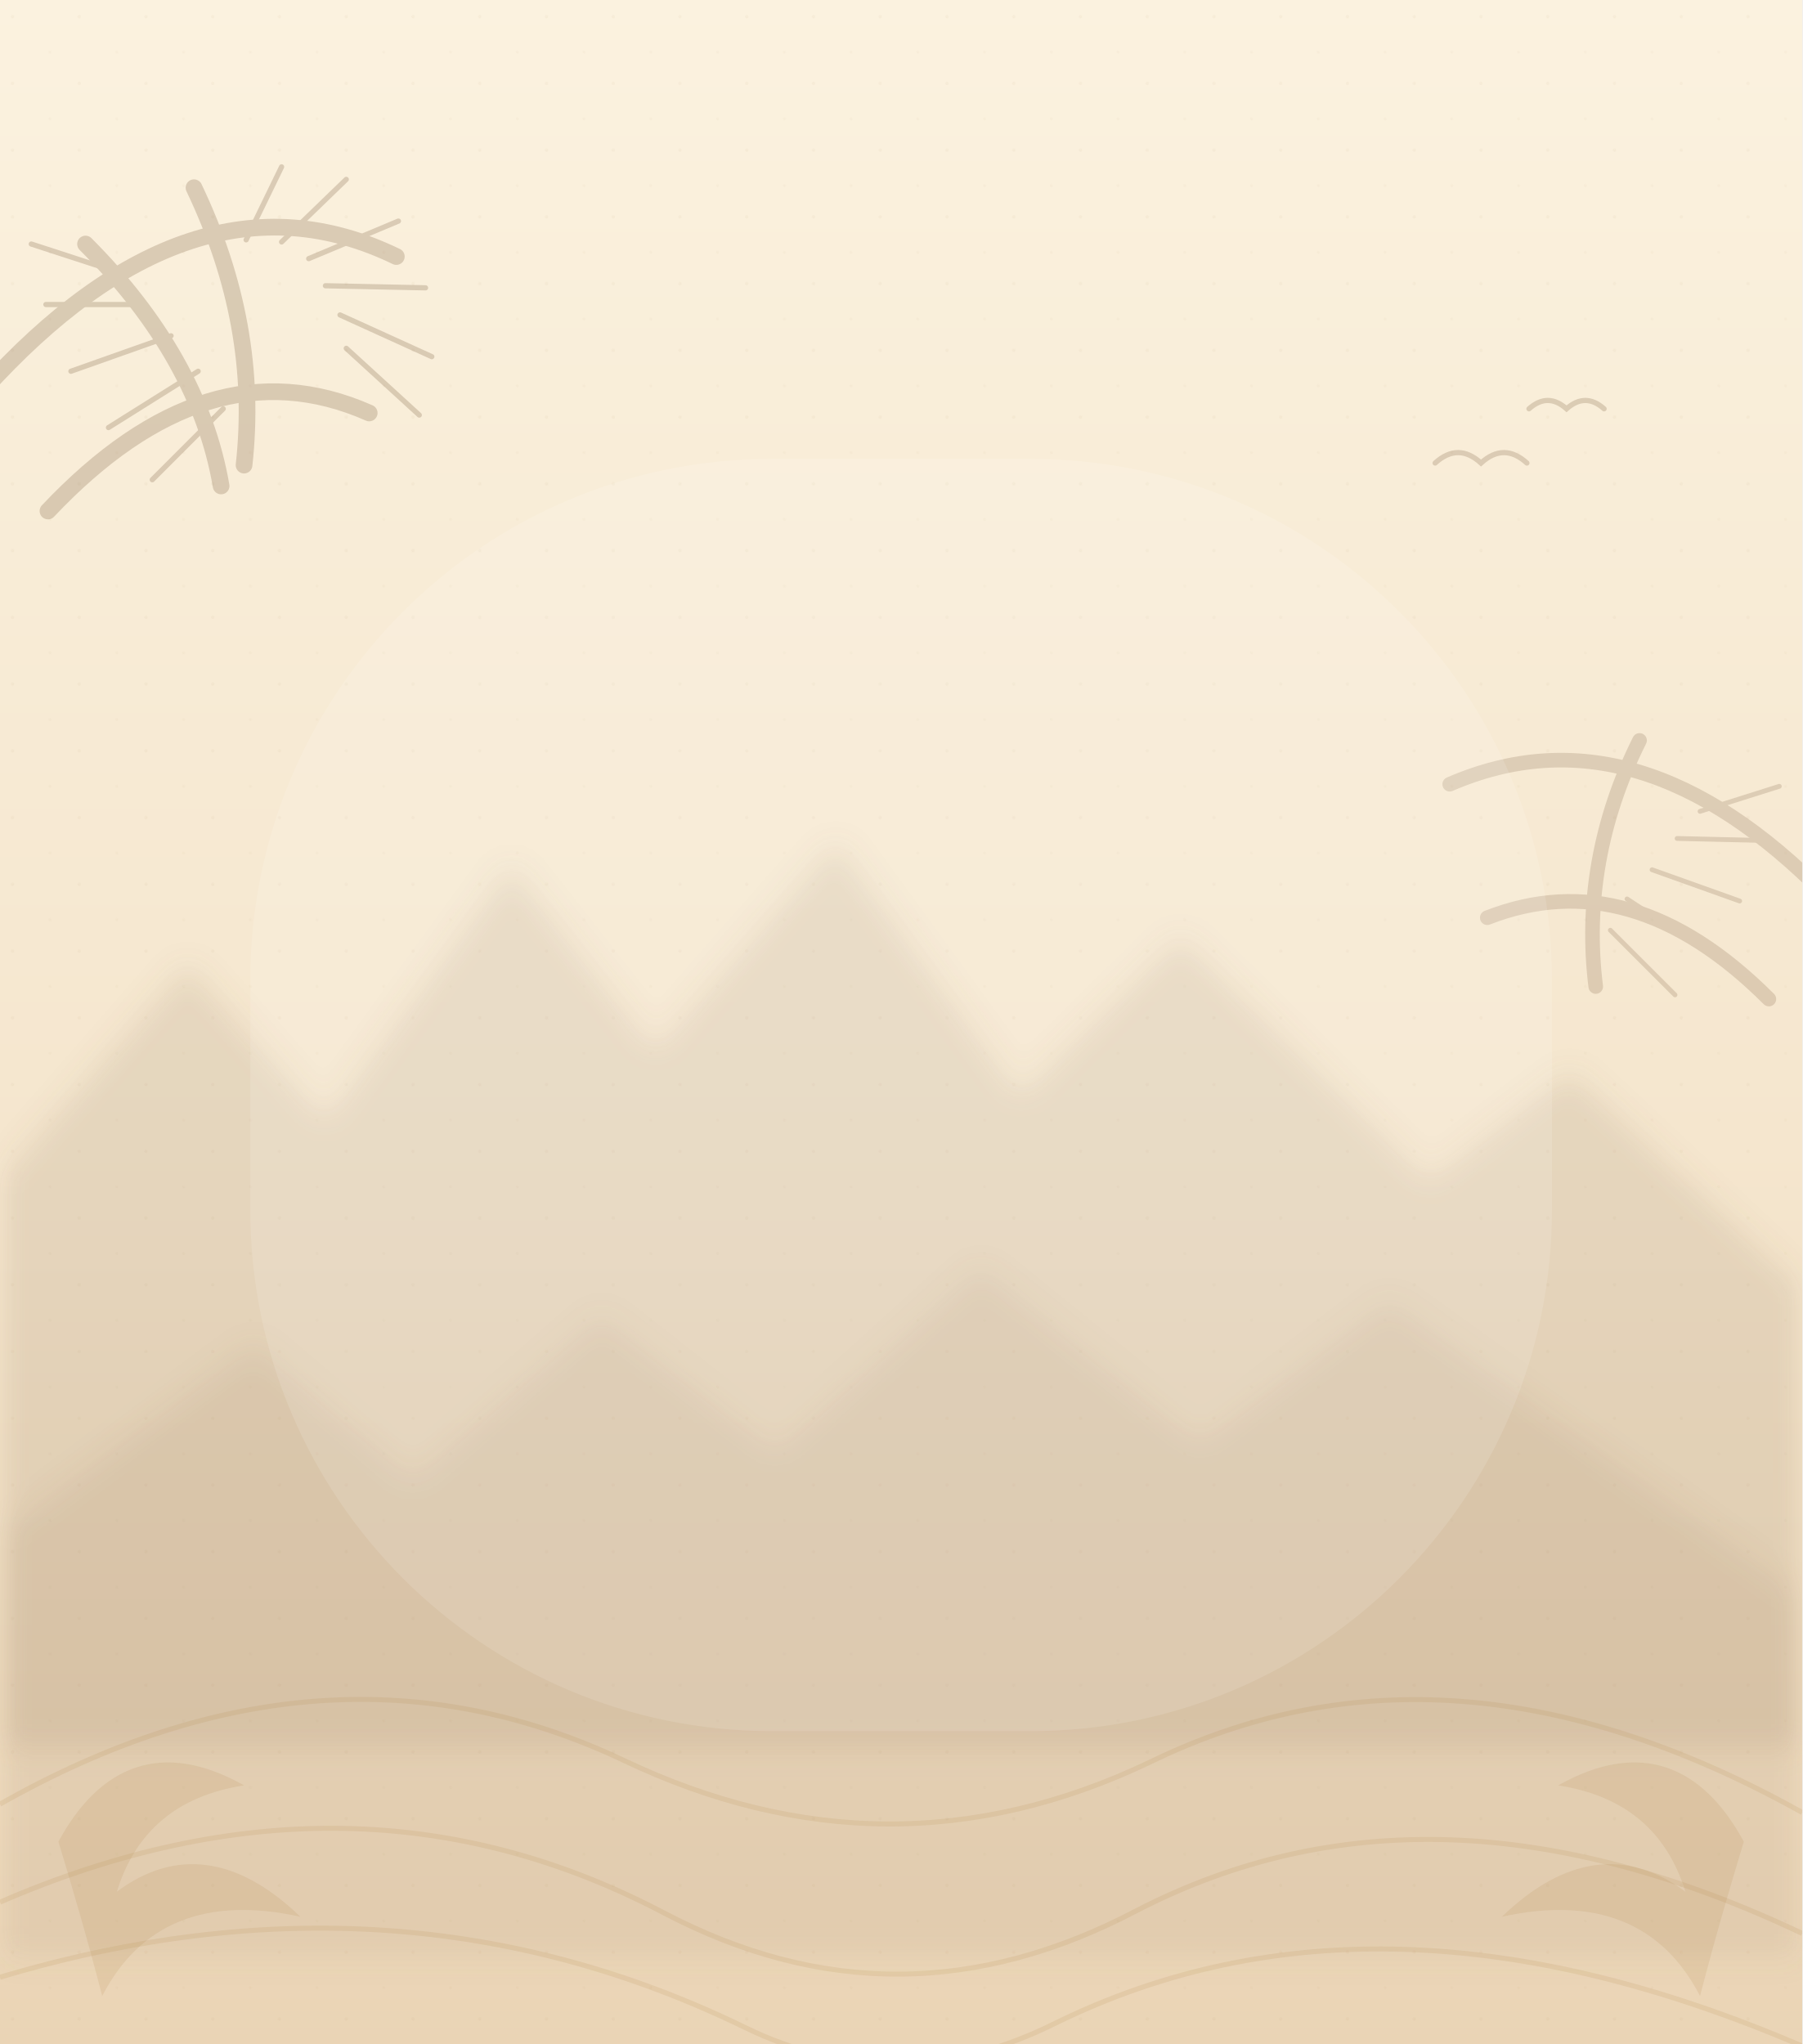
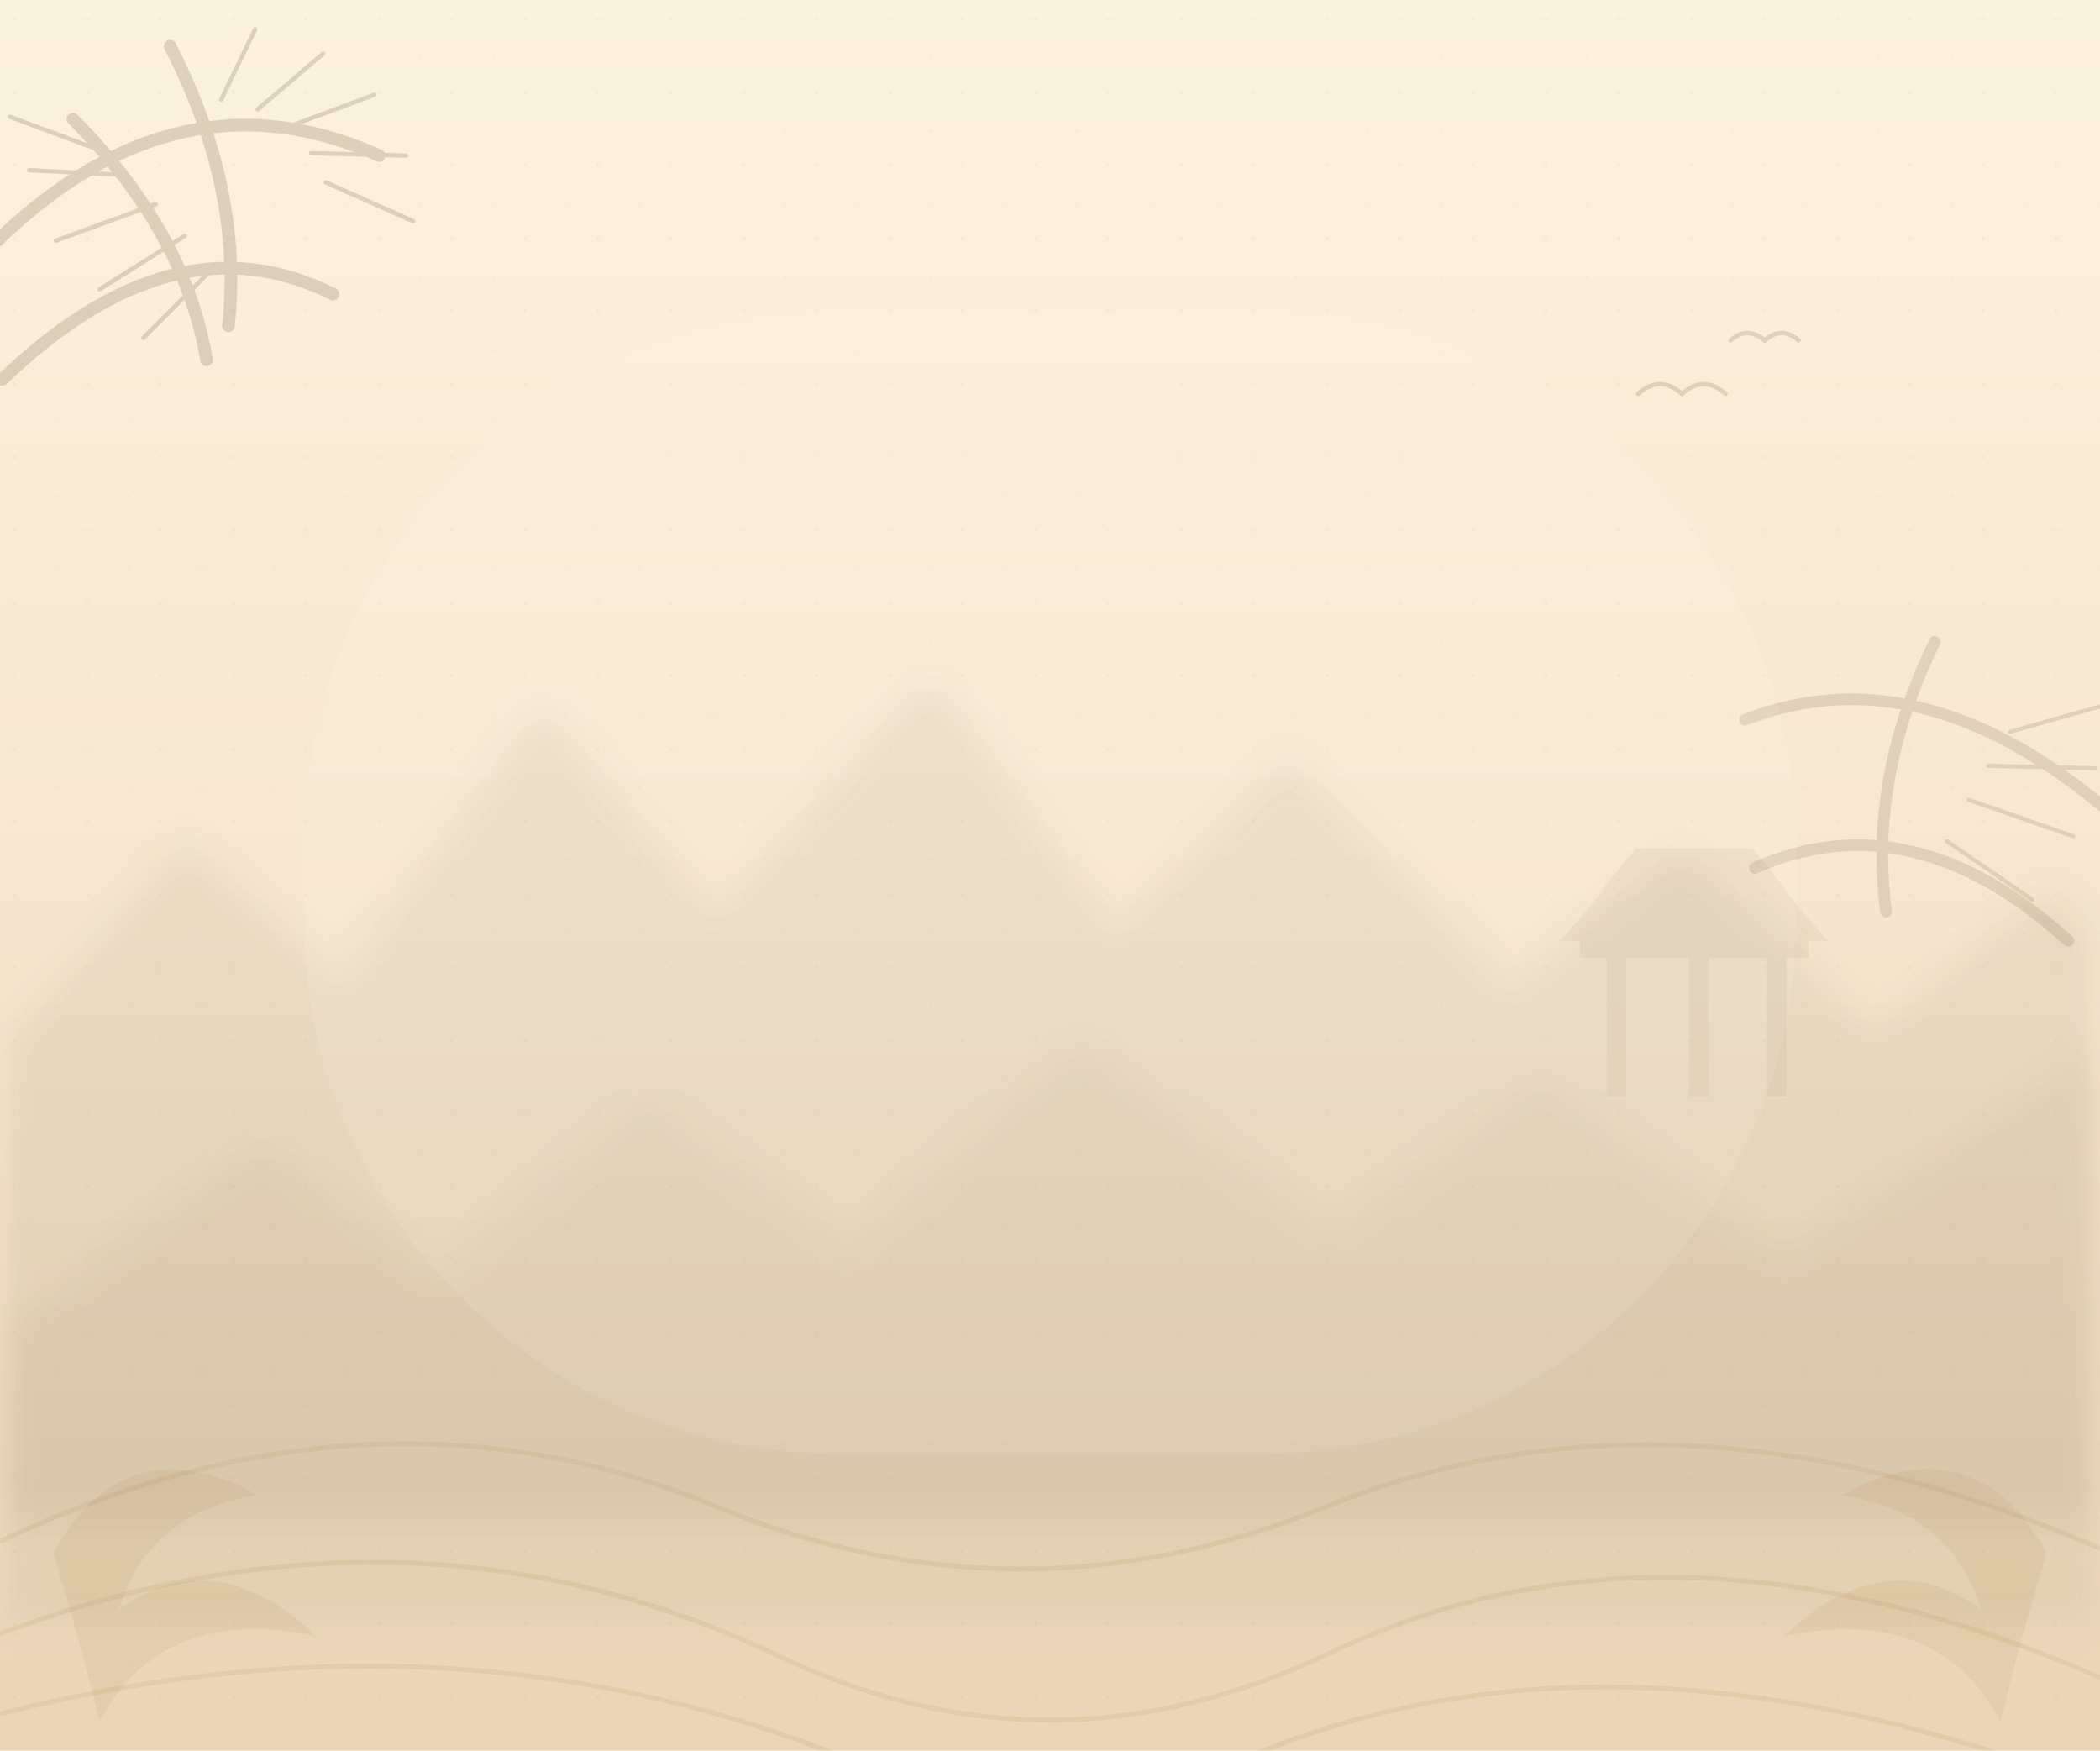
- <svg xmlns="http://www.w3.org/2000/svg" viewBox="0 0 864 980" preserveAspectRatio="xMidYMid slice">
+ <svg xmlns="http://www.w3.org/2000/svg" viewBox="0 0 864 720" preserveAspectRatio="xMidYMid slice">
  <defs>
    <linearGradient id="paper" x1="0" y1="0" x2="0" y2="1">
      <stop stop-color="#fbf2df" />
      <stop offset=".56" stop-color="#f5e6ce" />
      <stop offset="1" stop-color="#ead4b5" />
    </linearGradient>
    <filter id="blur">
      <feGaussianBlur stdDeviation="7" />
    </filter>
-     <pattern id="grain" width="32" height="32" patternUnits="userSpaceOnUse">
-       <circle cx="6" cy="8" r=".8" fill="#8d6330" opacity=".04" />
-       <circle cx="24" cy="25" r=".7" fill="#8d6330" opacity=".03" />
+     <pattern id="grain" width="30" height="30" patternUnits="userSpaceOnUse">
+       <circle cx="6" cy="8" r=".75" fill="#8d6330" opacity=".036" />
+       <circle cx="23" cy="24" r=".65" fill="#8d6330" opacity=".027" />
    </pattern>
  </defs>
-   <rect width="864" height="980" fill="url(#paper)" />
-   <rect width="864" height="980" fill="url(#grain)" />
-   <g fill="#8f795d" filter="url(#blur)">
-     <path opacity=".15" d="M0 565L90 462l66 75 89-122 69 88 87-99 88 121 77-76 119 117 68-52 111 104v220H0z" />
-     <path opacity=".11" d="M0 735l122-91 76 65 90-79 84 66 98-89 105 85 91-69 198 142v173H0z" />
+   <rect width="864" height="720" fill="url(#paper)" />
+   <rect width="864" height="720" fill="url(#grain)" />
+   <g fill="#89755b" filter="url(#blur)">
+     <path opacity=".12" d="M0 430L76 347l64 56 83-110 72 83 88-96 76 103 71-70 91 92 71-55 79 71 73-55 100 94v166H0z" />
+     <path opacity=".09" d="M0 548l108-78 72 56 86-72 83 61 96-84 102 78 87-63 100 72 130-88v238H0z" />
  </g>
-   <g fill="none" stroke="#69492b" stroke-linecap="round" opacity=".22">
-     <path stroke-width="8" d="M-8 187c66-73 132-96 198-64M23 245c51-54 102-70 154-47M93 90c21 44 29 88 24 133M41 117c36 36 58 75 65 116" />
-     <path stroke-width="2.5" d="M58 131l-43-14M69 146l-47 0M82 161l-48 17M95 178l-43 27M107 196l-34 34M118 115l17-35M135 116l31-30M148 124l43-18M156 137l48 1M163 151l44 20M166 167l35 32" />
+   <g fill="none" stroke="#62472d" stroke-linecap="round" opacity=".19">
+     <path stroke-width="5.2" d="M-12 110C42 52 98 38 156 64M1 156c47-45 92-57 136-35M70 19c20 39 28 77 24 115M30 49c31 31 49 64 55 99" />
+     <path stroke-width="1.8" d="M39 61L4 48M52 72L12 70M64 84L23 99M76 97l-35 22M87 111l-28 28M91 41l14-29M106 45l27-23M119 52l35-13M128 63l39 1M134 75l36 16" />
  </g>
-   <g fill="none" stroke="#69492b" stroke-linecap="round" opacity=".18">
-     <path stroke-width="7" d="M875 429c-60-61-120-79-180-53M848 479c-44-44-89-57-135-39M786 355c-19 38-26 78-21 118" />
-     <path stroke-width="2.3" d="M815 389l38-12M804 402l43 1M792 417l42 15M780 431l38 25M772 446l31 31" />
+   <g fill="none" stroke="#62472d" stroke-linecap="round" opacity=".15">
+     <path stroke-width="4.8" d="M878 343c-55-51-108-67-160-47m133 91c-43-39-86-49-129-30m74-93c-18 37-25 74-20 111" />
+     <path stroke-width="1.7" d="M827 301l39-11m-48 25 44 1m-52 13 43 15m-52 2 35 24" />
  </g>
-   <g fill="none" stroke="#735333" stroke-width="2.5" opacity=".22" stroke-linecap="round">
-     <path d="M688 222q11-10 22 0q11-10 22 0M733 196q9-8 18 0q9-8 18 0" />
+   <g fill="#795a3a" opacity=".075">
+     <path d="M650 387h94v7h-94z" />
+     <path d="M660 366h74l18 21h-110z" />
+     <path d="M673 349h48l14 17h-76z" />
+     <rect x="661" y="394" width="8" height="57" />
+     <rect x="695" y="394" width="8" height="57" />
+     <rect x="727" y="394" width="8" height="57" />
  </g>
-   <g fill="none" stroke="#ad8245" stroke-width="2.4" opacity=".14">
-     <path d="M0 865c104-59 204-66 299-21 84 40 168 41 252 1 96-47 200-39 313 24" />
-     <path d="M0 912c113-49 219-47 318 5 76 40 151 39 227-1 95-49 201-45 319 11" />
-     <path d="M0 948c127-38 246-30 357 24 49 24 99 23 149-2 104-51 223-47 358 11" />
+   <g fill="none" stroke="#6e5337" stroke-width="1.8" opacity=".19" stroke-linecap="round">
+     <path d="M674 162q9-8 18 0q9-8 18 0M712 140q7-6 14 0q7-6 14 0" />
  </g>
-   <g fill="#a77b3f" opacity=".13">
-     <path d="M28 883c20-37 50-49 89-27-32 5-52 22-61 51 28-21 58-17 88 12-45-10-77 3-95 38-7-27-14-51-21-74z" />
-     <path d="M836 883c-20-37-50-49-89-27 32 5 52 22 61 51-28-21-58-17-88 12 45-10 77 3 95 38 7-27 14-51 21-74z" />
+   <g fill="none" stroke="#ab8044" stroke-width="2" opacity=".13">
+     <path d="M0 634c102-48 200-53 293-15 84 35 168 35 252 1 96-39 202-34 319 17" />
+     <path d="M0 672c112-42 219-39 320 9 76 36 151 35 227-1 94-45 200-41 317 10" />
+     <path d="M0 705c126-32 245-25 355 21 51 21 102 21 153-1 103-45 221-41 356 11" />
  </g>
-   <rect x="120" y="220" width="624" height="610" rx="250" fill="#fff" opacity=".12" />
+   <g fill="#a77b3f" opacity=".10">
+     <path d="M22 639c18-34 47-45 84-24-30 5-49 20-57 47 26-19 54-15 81 11-42-9-72 3-89 35-6-24-12-46-19-69z" />
+     <path d="M842 639c-18-34-47-45-84-24 30 5 49 20 57 47-26-19-54-15-81 11 42-9 72 3 89 35 6-24 12-46 19-69z" />
+   </g>
+   <rect x="125" y="128" width="614" height="470" rx="220" fill="#fff" opacity=".08" />
</svg>
